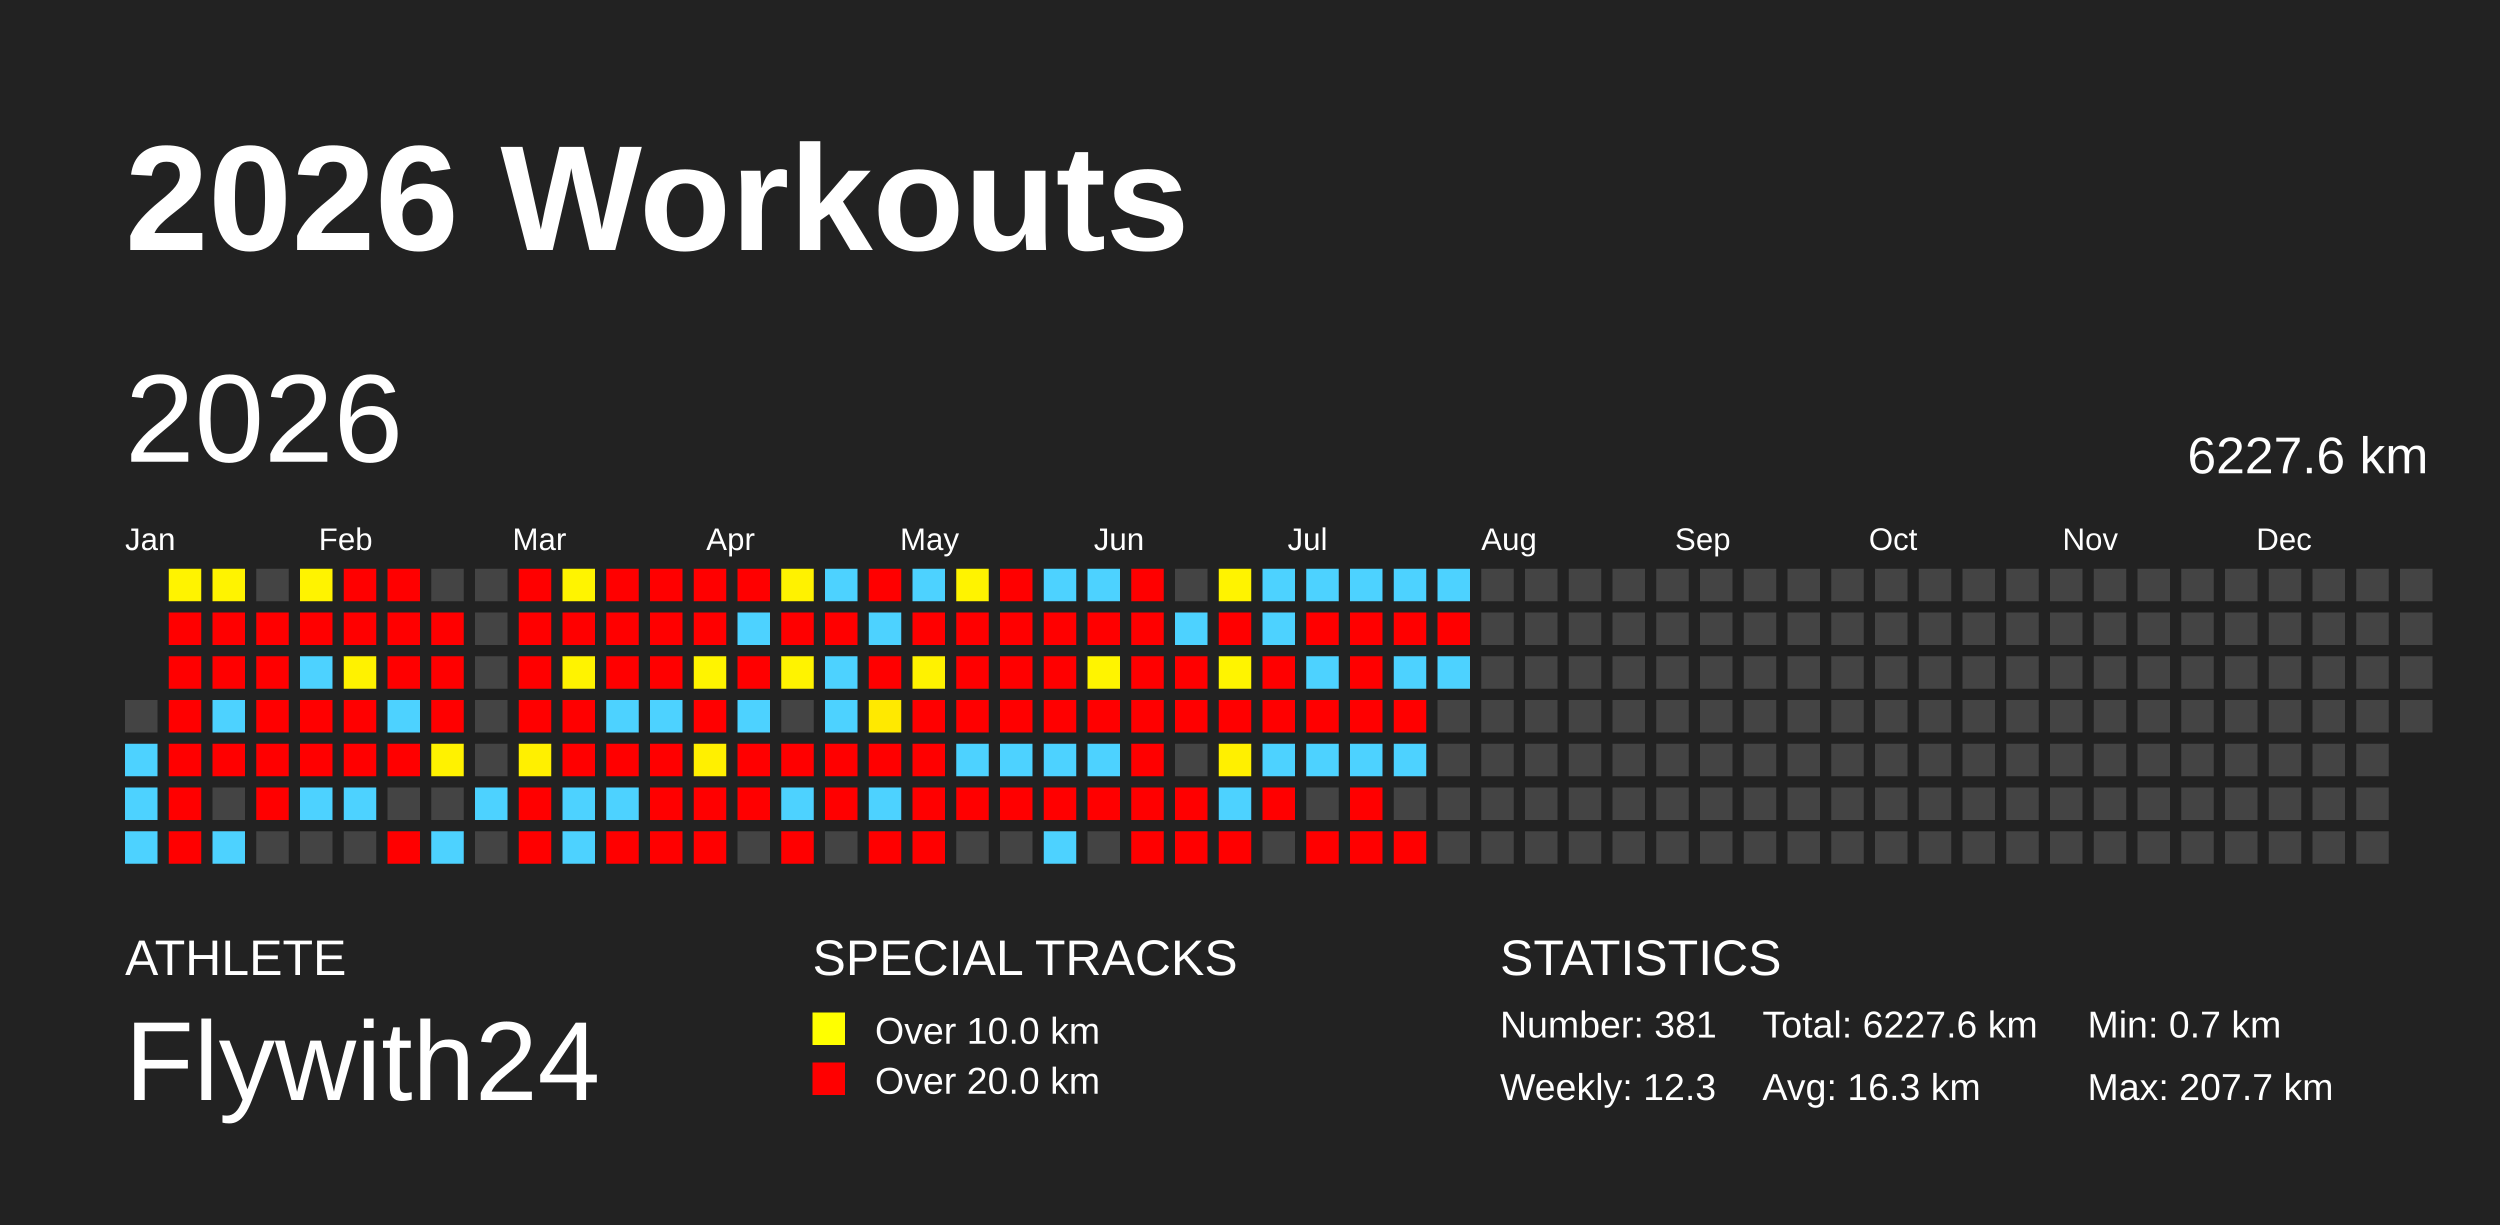
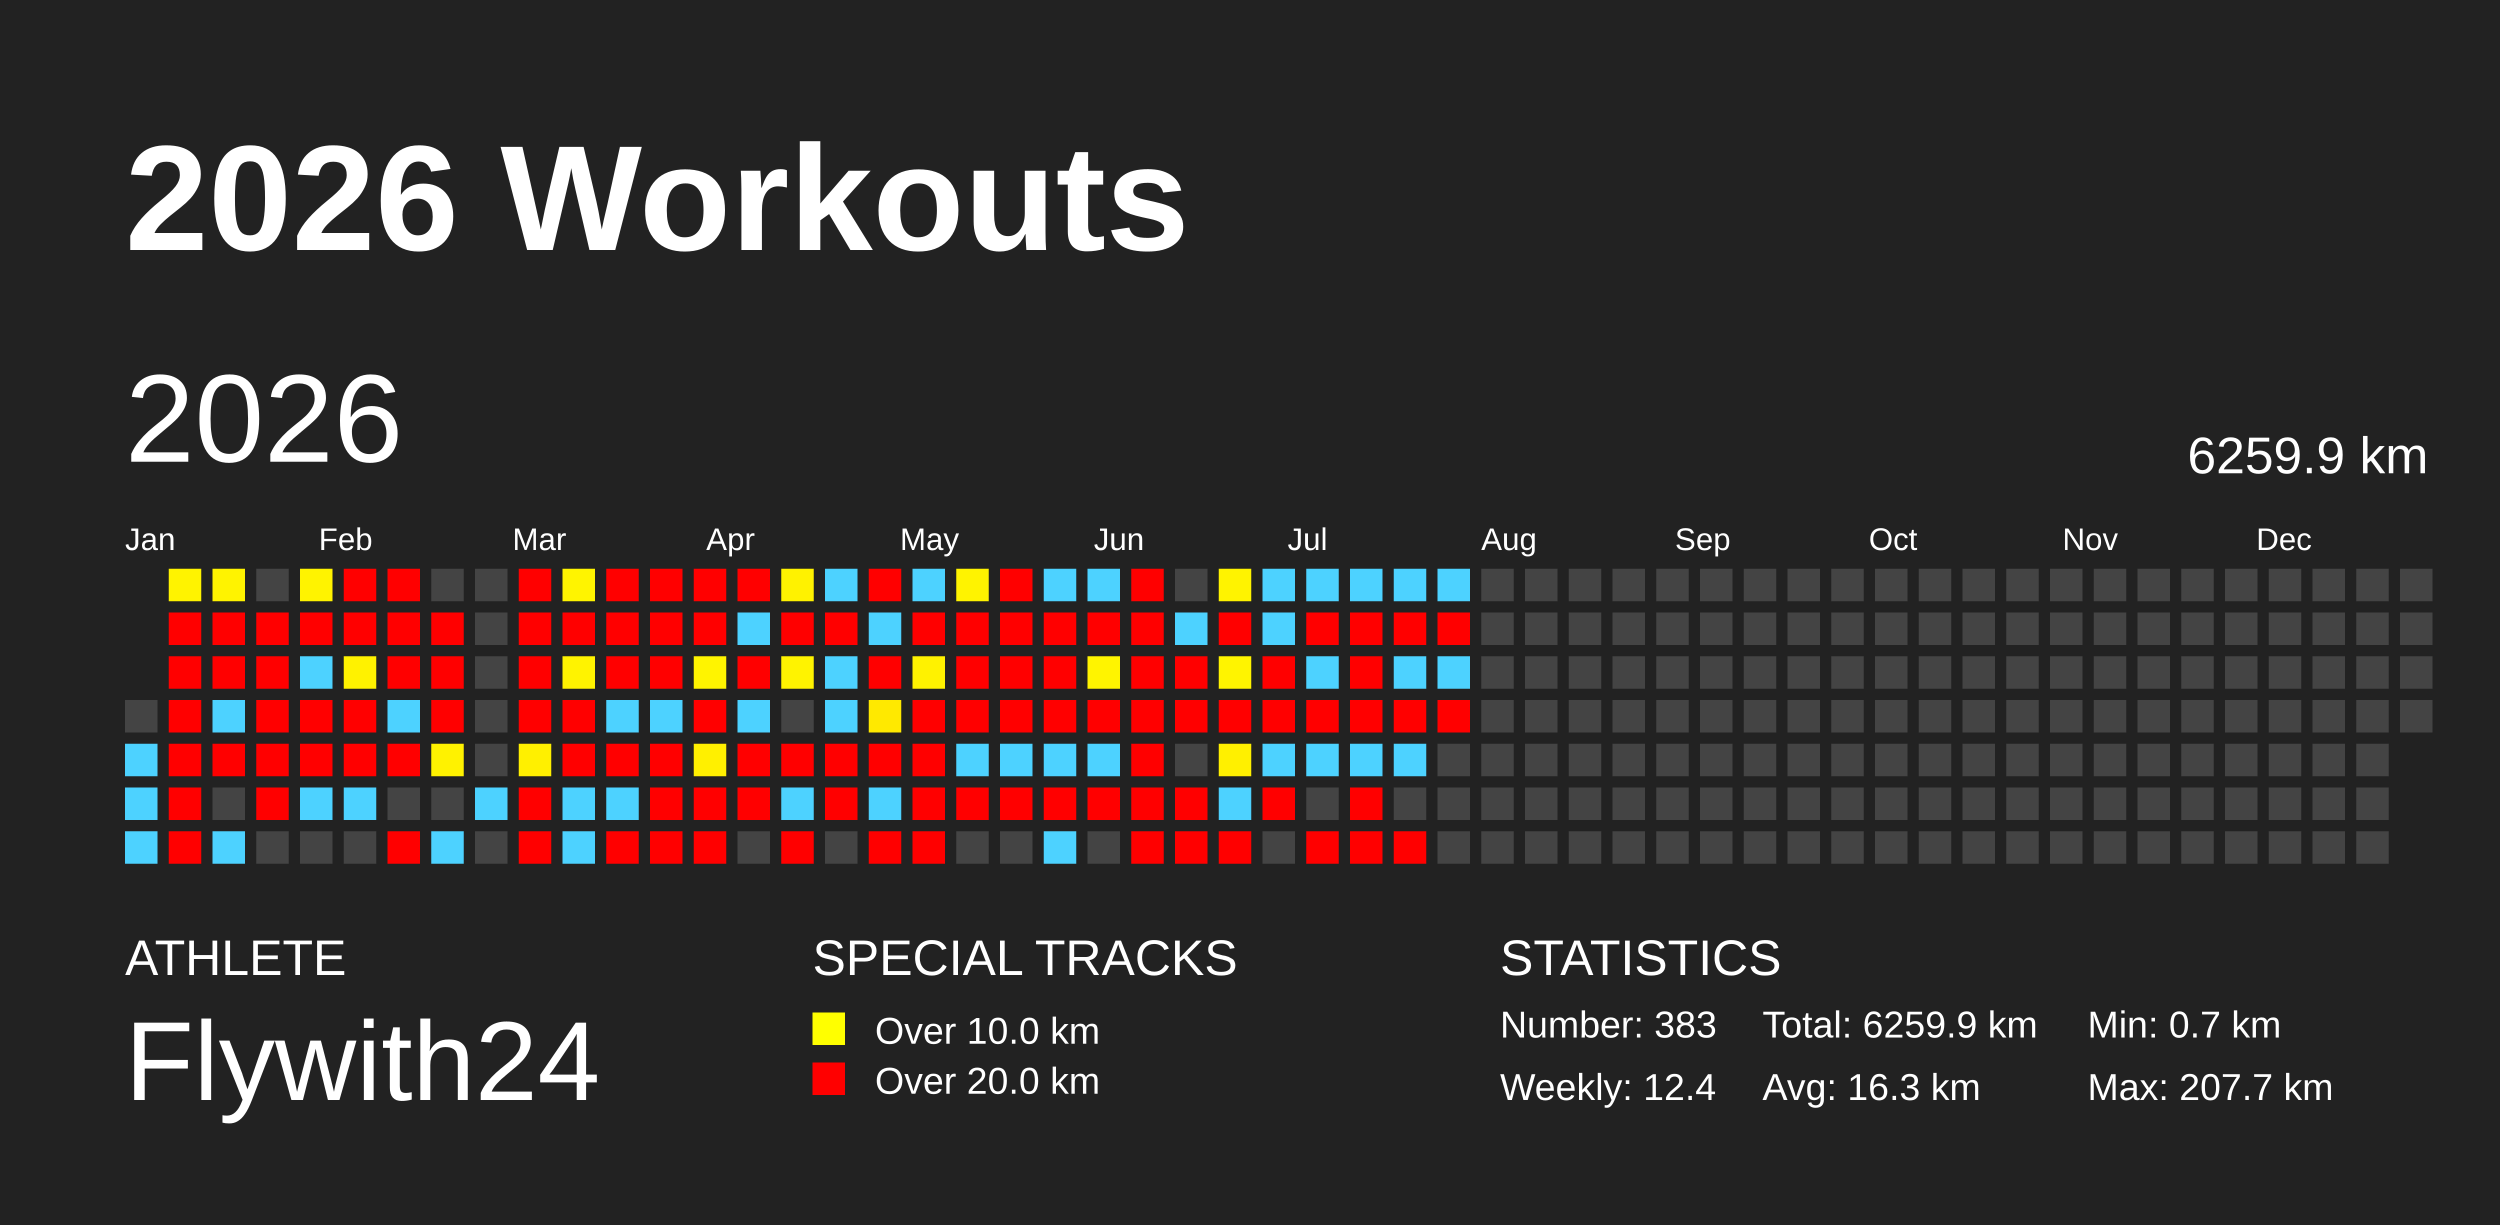
<svg xmlns="http://www.w3.org/2000/svg" baseProfile="full" height="98mm" version="1.1" viewBox="0,0,200,98" width="200mm">
  <defs />
  <rect fill="#222222" height="98" width="200" x="0" y="0" />
  <text fill="#FFFFFF" style="font-size:12px; font-family:Arial; font-weight:bold;" x="10" y="20">2026 Workouts</text>
  <text fill="#FFFFFF" style="font-size:4px; font-family:Arial" x="10" y="78">ATHLETE</text>
  <text fill="#FFFFFF" style="font-size:9px; font-family:Arial" x="10" y="88">Flywith24</text>
  <text fill="#FFFFFF" style="font-size:4px; font-family:Arial" x="65" y="78">SPECIAL TRACKS</text>
  <rect fill="yellow" height="2.6" width="2.6" x="65" y="81" />
  <text fill="#FFFFFF" style="font-size:3px; font-family:Arial" x="70" y="83.5">Over 10.0 km</text>
  <rect fill="red" height="2.6" width="2.6" x="65" y="85" />
  <text fill="#FFFFFF" style="font-size:3px; font-family:Arial" x="70" y="87.5">Over 20.0 km</text>
  <text fill="#FFFFFF" style="font-size:4px; font-family:Arial" x="120" y="78">STATISTICS</text>
-   <text fill="#FFFFFF" style="font-size:3px; font-family:Arial" x="120" y="83">Number: 381</text>
-   <text fill="#FFFFFF" style="font-size:3px; font-family:Arial" x="120" y="88">Weekly: 12.3</text>
-   <text fill="#FFFFFF" style="font-size:3px; font-family:Arial" x="141" y="83">Total: 6227.6 km</text>
+   <text fill="#FFFFFF" style="font-size:3px; font-family:Arial" x="120" y="83">Number: 383</text>
+   <text fill="#FFFFFF" style="font-size:3px; font-family:Arial" x="120" y="88">Weekly: 12.4</text>
+   <text fill="#FFFFFF" style="font-size:3px; font-family:Arial" x="141" y="83">Total: 6259.9 km</text>
  <text fill="#FFFFFF" style="font-size:3px; font-family:Arial" x="141" y="88">Avg: 16.3 km</text>
  <text fill="#FFFFFF" style="font-size:3px; font-family:Arial" x="167" y="83">Min: 0.7 km</text>
  <text fill="#FFFFFF" style="font-size:3px; font-family:Arial" x="167" y="88">Max: 207.7 km</text>
  <text dominant-baseline="hanging" fill="#FFFFFF" style="font-size:10.0px; font-family:Arial;" x="10" y="30">2026</text>
-   <text dominant-baseline="hanging" fill="#FFFFFF" style="font-size:4.125px; font-family:Arial;" x="175" y="35">6227.6 km</text>
+   <text dominant-baseline="hanging" fill="#FFFFFF" style="font-size:4.125px; font-family:Arial;" x="175" y="35">6259.9 km</text>
  <text fill="#FFFFFF" style="font-size:2.5px; font-family:Arial" x="10.0" y="44">Jan</text>
  <text fill="#FFFFFF" style="font-size:2.5px; font-family:Arial" x="25.5" y="44">Feb</text>
  <text fill="#FFFFFF" style="font-size:2.5px; font-family:Arial" x="41.0" y="44">Mar</text>
  <text fill="#FFFFFF" style="font-size:2.5px; font-family:Arial" x="56.5" y="44">Apr</text>
  <text fill="#FFFFFF" style="font-size:2.5px; font-family:Arial" x="72.0" y="44">May</text>
  <text fill="#FFFFFF" style="font-size:2.5px; font-family:Arial" x="87.5" y="44">Jun</text>
  <text fill="#FFFFFF" style="font-size:2.5px; font-family:Arial" x="103.0" y="44">Jul</text>
  <text fill="#FFFFFF" style="font-size:2.5px; font-family:Arial" x="118.5" y="44">Aug</text>
  <text fill="#FFFFFF" style="font-size:2.5px; font-family:Arial" x="134.0" y="44">Sep</text>
  <text fill="#FFFFFF" style="font-size:2.5px; font-family:Arial" x="149.5" y="44">Oct</text>
  <text fill="#FFFFFF" style="font-size:2.5px; font-family:Arial" x="165.0" y="44">Nov</text>
  <text fill="#FFFFFF" style="font-size:2.5px; font-family:Arial" x="180.5" y="44">Dec</text>
  <rect fill="#444444" height="2.6" width="2.6" x="10.0" y="56.0" />
  <rect fill="#4dd2ff" height="2.6" width="2.6" x="10.0" y="59.5" />
  <rect fill="#4dd2ff" height="2.6" width="2.6" x="10.0" y="63.0" />
  <rect fill="#4dd2ff" height="2.6" width="2.6" x="10.0" y="66.5" />
  <rect fill="#fff300" height="2.6" width="2.6" x="13.5" y="45.5" />
  <rect fill="red" height="2.6" width="2.6" x="13.5" y="49.0" />
  <rect fill="red" height="2.6" width="2.6" x="13.5" y="52.5" />
  <rect fill="red" height="2.6" width="2.6" x="13.5" y="56.0" />
  <rect fill="red" height="2.6" width="2.6" x="13.5" y="59.5" />
  <rect fill="red" height="2.6" width="2.6" x="13.5" y="63.0" />
  <rect fill="red" height="2.6" width="2.6" x="13.5" y="66.5" />
  <rect fill="#fff300" height="2.6" width="2.6" x="17.0" y="45.5" />
  <rect fill="red" height="2.6" width="2.6" x="17.0" y="49.0" />
  <rect fill="red" height="2.6" width="2.6" x="17.0" y="52.5" />
  <rect fill="#4dd2ff" height="2.6" width="2.6" x="17.0" y="56.0" />
  <rect fill="red" height="2.6" width="2.6" x="17.0" y="59.5" />
  <rect fill="#444444" height="2.6" width="2.6" x="17.0" y="63.0" />
  <rect fill="#4dd2ff" height="2.6" width="2.6" x="17.0" y="66.5" />
  <rect fill="#444444" height="2.6" width="2.6" x="20.5" y="45.5" />
  <rect fill="red" height="2.6" width="2.6" x="20.5" y="49.0" />
  <rect fill="red" height="2.6" width="2.6" x="20.5" y="52.5" />
  <rect fill="red" height="2.6" width="2.6" x="20.5" y="56.0" />
  <rect fill="red" height="2.6" width="2.6" x="20.5" y="59.5" />
  <rect fill="red" height="2.6" width="2.6" x="20.5" y="63.0" />
  <rect fill="#444444" height="2.6" width="2.6" x="20.5" y="66.5" />
  <rect fill="#fff300" height="2.6" width="2.6" x="24.0" y="45.5" />
  <rect fill="red" height="2.6" width="2.6" x="24.0" y="49.0" />
  <rect fill="#4dd2ff" height="2.6" width="2.6" x="24.0" y="52.5" />
  <rect fill="red" height="2.6" width="2.6" x="24.0" y="56.0" />
  <rect fill="red" height="2.6" width="2.6" x="24.0" y="59.5" />
  <rect fill="#4dd2ff" height="2.6" width="2.6" x="24.0" y="63.0" />
  <rect fill="#444444" height="2.6" width="2.6" x="24.0" y="66.5" />
  <rect fill="red" height="2.6" width="2.6" x="27.5" y="45.5" />
  <rect fill="red" height="2.6" width="2.6" x="27.5" y="49.0" />
  <rect fill="#fff200" height="2.6" width="2.6" x="27.5" y="52.5" />
  <rect fill="red" height="2.6" width="2.6" x="27.5" y="56.0" />
  <rect fill="red" height="2.6" width="2.6" x="27.5" y="59.5" />
  <rect fill="#4dd2ff" height="2.6" width="2.6" x="27.5" y="63.0" />
  <rect fill="#444444" height="2.6" width="2.6" x="27.5" y="66.5" />
  <rect fill="red" height="2.6" width="2.6" x="31.0" y="45.5" />
  <rect fill="red" height="2.6" width="2.6" x="31.0" y="49.0" />
  <rect fill="red" height="2.6" width="2.6" x="31.0" y="52.5" />
  <rect fill="#4dd2ff" height="2.6" width="2.6" x="31.0" y="56.0" />
  <rect fill="red" height="2.6" width="2.6" x="31.0" y="59.5" />
  <rect fill="#444444" height="2.6" width="2.6" x="31.0" y="63.0" />
  <rect fill="red" height="2.6" width="2.6" x="31.0" y="66.5" />
  <rect fill="#444444" height="2.6" width="2.6" x="34.5" y="45.5" />
  <rect fill="red" height="2.6" width="2.6" x="34.5" y="49.0" />
  <rect fill="red" height="2.6" width="2.6" x="34.5" y="52.5" />
  <rect fill="red" height="2.6" width="2.6" x="34.5" y="56.0" />
  <rect fill="#fff200" height="2.6" width="2.6" x="34.5" y="59.5" />
  <rect fill="#444444" height="2.6" width="2.6" x="34.5" y="63.0" />
  <rect fill="#4dd2ff" height="2.6" width="2.6" x="34.5" y="66.5" />
  <rect fill="#444444" height="2.6" width="2.6" x="38.0" y="45.5" />
  <rect fill="#444444" height="2.6" width="2.6" x="38.0" y="49.0" />
  <rect fill="#444444" height="2.6" width="2.6" x="38.0" y="52.5" />
  <rect fill="#444444" height="2.6" width="2.6" x="38.0" y="56.0" />
  <rect fill="#444444" height="2.6" width="2.6" x="38.0" y="59.5" />
  <rect fill="#4dd2ff" height="2.6" width="2.6" x="38.0" y="63.0" />
  <rect fill="#444444" height="2.6" width="2.6" x="38.0" y="66.5" />
  <rect fill="red" height="2.6" width="2.6" x="41.5" y="45.5" />
  <rect fill="red" height="2.6" width="2.6" x="41.5" y="49.0" />
  <rect fill="red" height="2.6" width="2.6" x="41.5" y="52.5" />
  <rect fill="red" height="2.6" width="2.6" x="41.5" y="56.0" />
  <rect fill="#fff000" height="2.6" width="2.6" x="41.5" y="59.5" />
  <rect fill="red" height="2.6" width="2.6" x="41.5" y="63.0" />
  <rect fill="red" height="2.6" width="2.6" x="41.5" y="66.5" />
  <rect fill="#fff400" height="2.6" width="2.6" x="45.0" y="45.5" />
  <rect fill="red" height="2.6" width="2.6" x="45.0" y="49.0" />
  <rect fill="#fff300" height="2.6" width="2.6" x="45.0" y="52.5" />
  <rect fill="red" height="2.6" width="2.6" x="45.0" y="56.0" />
  <rect fill="red" height="2.6" width="2.6" x="45.0" y="59.5" />
  <rect fill="#4dd2ff" height="2.6" width="2.6" x="45.0" y="63.0" />
  <rect fill="#4dd2ff" height="2.6" width="2.6" x="45.0" y="66.5" />
  <rect fill="red" height="2.6" width="2.6" x="48.5" y="45.5" />
  <rect fill="red" height="2.6" width="2.6" x="48.5" y="49.0" />
  <rect fill="red" height="2.6" width="2.6" x="48.5" y="52.5" />
  <rect fill="#4dd2ff" height="2.6" width="2.6" x="48.5" y="56.0" />
  <rect fill="red" height="2.6" width="2.6" x="48.5" y="59.5" />
  <rect fill="#4dd2ff" height="2.6" width="2.6" x="48.5" y="63.0" />
  <rect fill="red" height="2.6" width="2.6" x="48.5" y="66.5" />
  <rect fill="red" height="2.6" width="2.6" x="52.0" y="45.5" />
  <rect fill="red" height="2.6" width="2.6" x="52.0" y="49.0" />
  <rect fill="red" height="2.6" width="2.6" x="52.0" y="52.5" />
  <rect fill="#4dd2ff" height="2.6" width="2.6" x="52.0" y="56.0" />
  <rect fill="red" height="2.6" width="2.6" x="52.0" y="59.5" />
  <rect fill="red" height="2.6" width="2.6" x="52.0" y="63.0" />
  <rect fill="red" height="2.6" width="2.6" x="52.0" y="66.5" />
  <rect fill="red" height="2.6" width="2.6" x="55.5" y="45.5" />
  <rect fill="red" height="2.6" width="2.6" x="55.5" y="49.0" />
  <rect fill="#fff400" height="2.6" width="2.6" x="55.5" y="52.5" />
  <rect fill="red" height="2.6" width="2.6" x="55.5" y="56.0" />
  <rect fill="#fff000" height="2.6" width="2.6" x="55.5" y="59.5" />
  <rect fill="red" height="2.6" width="2.6" x="55.5" y="63.0" />
  <rect fill="red" height="2.6" width="2.6" x="55.5" y="66.5" />
  <rect fill="red" height="2.6" width="2.6" x="59.0" y="45.5" />
  <rect fill="#4dd2ff" height="2.6" width="2.6" x="59.0" y="49.0" />
  <rect fill="red" height="2.6" width="2.6" x="59.0" y="52.5" />
  <rect fill="#4dd2ff" height="2.6" width="2.6" x="59.0" y="56.0" />
  <rect fill="red" height="2.6" width="2.6" x="59.0" y="59.5" />
  <rect fill="red" height="2.6" width="2.6" x="59.0" y="63.0" />
  <rect fill="#444444" height="2.6" width="2.6" x="59.0" y="66.5" />
  <rect fill="#fff200" height="2.6" width="2.6" x="62.5" y="45.5" />
  <rect fill="red" height="2.6" width="2.6" x="62.5" y="49.0" />
  <rect fill="#fff300" height="2.6" width="2.6" x="62.5" y="52.5" />
  <rect fill="#444444" height="2.6" width="2.6" x="62.5" y="56.0" />
  <rect fill="red" height="2.6" width="2.6" x="62.5" y="59.5" />
  <rect fill="#4dd2ff" height="2.6" width="2.6" x="62.5" y="63.0" />
  <rect fill="red" height="2.6" width="2.6" x="62.5" y="66.5" />
  <rect fill="#4dd2ff" height="2.6" width="2.6" x="66.0" y="45.5" />
  <rect fill="red" height="2.6" width="2.6" x="66.0" y="49.0" />
  <rect fill="#4dd2ff" height="2.6" width="2.6" x="66.0" y="52.5" />
  <rect fill="#4dd2ff" height="2.6" width="2.6" x="66.0" y="56.0" />
  <rect fill="red" height="2.6" width="2.6" x="66.0" y="59.5" />
  <rect fill="red" height="2.6" width="2.6" x="66.0" y="63.0" />
  <rect fill="#444444" height="2.6" width="2.6" x="66.0" y="66.5" />
  <rect fill="red" height="2.6" width="2.6" x="69.5" y="45.5" />
  <rect fill="#4dd2ff" height="2.6" width="2.6" x="69.5" y="49.0" />
  <rect fill="red" height="2.6" width="2.6" x="69.5" y="52.5" />
  <rect fill="#ffe900" height="2.6" width="2.6" x="69.5" y="56.0" />
  <rect fill="red" height="2.6" width="2.6" x="69.5" y="59.5" />
  <rect fill="#4dd2ff" height="2.6" width="2.6" x="69.5" y="63.0" />
  <rect fill="red" height="2.6" width="2.6" x="69.5" y="66.5" />
  <rect fill="#4dd2ff" height="2.6" width="2.6" x="73.0" y="45.5" />
  <rect fill="red" height="2.6" width="2.6" x="73.0" y="49.0" />
  <rect fill="#fff200" height="2.6" width="2.6" x="73.0" y="52.5" />
  <rect fill="red" height="2.6" width="2.6" x="73.0" y="56.0" />
  <rect fill="red" height="2.6" width="2.6" x="73.0" y="59.5" />
  <rect fill="red" height="2.6" width="2.6" x="73.0" y="63.0" />
  <rect fill="red" height="2.6" width="2.6" x="73.0" y="66.5" />
  <rect fill="#fff300" height="2.6" width="2.6" x="76.5" y="45.5" />
  <rect fill="red" height="2.6" width="2.6" x="76.5" y="49.0" />
  <rect fill="red" height="2.6" width="2.6" x="76.5" y="52.5" />
  <rect fill="red" height="2.6" width="2.6" x="76.5" y="56.0" />
  <rect fill="#4dd2ff" height="2.6" width="2.6" x="76.5" y="59.5" />
  <rect fill="red" height="2.6" width="2.6" x="76.5" y="63.0" />
  <rect fill="#444444" height="2.6" width="2.6" x="76.5" y="66.5" />
  <rect fill="red" height="2.6" width="2.6" x="80.0" y="45.5" />
  <rect fill="red" height="2.6" width="2.6" x="80.0" y="49.0" />
  <rect fill="red" height="2.6" width="2.6" x="80.0" y="52.5" />
  <rect fill="red" height="2.6" width="2.6" x="80.0" y="56.0" />
  <rect fill="#4dd2ff" height="2.6" width="2.6" x="80.0" y="59.5" />
  <rect fill="red" height="2.6" width="2.6" x="80.0" y="63.0" />
  <rect fill="#444444" height="2.6" width="2.6" x="80.0" y="66.5" />
  <rect fill="#4dd2ff" height="2.6" width="2.6" x="83.5" y="45.5" />
  <rect fill="red" height="2.6" width="2.6" x="83.5" y="49.0" />
  <rect fill="red" height="2.6" width="2.6" x="83.5" y="52.5" />
  <rect fill="red" height="2.6" width="2.6" x="83.5" y="56.0" />
  <rect fill="#4dd2ff" height="2.6" width="2.6" x="83.5" y="59.5" />
  <rect fill="red" height="2.6" width="2.6" x="83.5" y="63.0" />
  <rect fill="#4dd2ff" height="2.6" width="2.6" x="83.5" y="66.5" />
  <rect fill="#4dd2ff" height="2.6" width="2.6" x="87.0" y="45.5" />
  <rect fill="red" height="2.6" width="2.6" x="87.0" y="49.0" />
  <rect fill="#fff400" height="2.6" width="2.6" x="87.0" y="52.5" />
  <rect fill="red" height="2.6" width="2.6" x="87.0" y="56.0" />
  <rect fill="#4dd2ff" height="2.6" width="2.6" x="87.0" y="59.5" />
  <rect fill="red" height="2.6" width="2.6" x="87.0" y="63.0" />
  <rect fill="#444444" height="2.6" width="2.6" x="87.0" y="66.5" />
  <rect fill="red" height="2.6" width="2.6" x="90.5" y="45.5" />
  <rect fill="red" height="2.6" width="2.6" x="90.5" y="49.0" />
  <rect fill="red" height="2.6" width="2.6" x="90.5" y="52.5" />
  <rect fill="red" height="2.6" width="2.6" x="90.5" y="56.0" />
  <rect fill="red" height="2.6" width="2.6" x="90.5" y="59.5" />
  <rect fill="red" height="2.6" width="2.6" x="90.5" y="63.0" />
  <rect fill="red" height="2.6" width="2.6" x="90.5" y="66.5" />
  <rect fill="#444444" height="2.6" width="2.6" x="94.0" y="45.5" />
  <rect fill="#4dd2ff" height="2.6" width="2.6" x="94.0" y="49.0" />
  <rect fill="red" height="2.6" width="2.6" x="94.0" y="52.5" />
  <rect fill="red" height="2.6" width="2.6" x="94.0" y="56.0" />
  <rect fill="#444444" height="2.6" width="2.6" x="94.0" y="59.5" />
  <rect fill="red" height="2.6" width="2.6" x="94.0" y="63.0" />
  <rect fill="red" height="2.6" width="2.6" x="94.0" y="66.5" />
  <rect fill="#fff300" height="2.6" width="2.6" x="97.5" y="45.5" />
  <rect fill="red" height="2.6" width="2.6" x="97.5" y="49.0" />
  <rect fill="#fff400" height="2.6" width="2.6" x="97.5" y="52.5" />
  <rect fill="red" height="2.6" width="2.6" x="97.5" y="56.0" />
  <rect fill="#fff000" height="2.6" width="2.6" x="97.5" y="59.5" />
  <rect fill="#4dd2ff" height="2.6" width="2.6" x="97.5" y="63.0" />
  <rect fill="red" height="2.6" width="2.6" x="97.5" y="66.5" />
  <rect fill="#4dd2ff" height="2.6" width="2.6" x="101.0" y="45.5" />
  <rect fill="#4dd2ff" height="2.6" width="2.6" x="101.0" y="49.0" />
  <rect fill="red" height="2.6" width="2.6" x="101.0" y="52.5" />
  <rect fill="red" height="2.6" width="2.6" x="101.0" y="56.0" />
  <rect fill="#4dd2ff" height="2.6" width="2.6" x="101.0" y="59.5" />
  <rect fill="red" height="2.6" width="2.6" x="101.0" y="63.0" />
  <rect fill="#444444" height="2.6" width="2.6" x="101.0" y="66.5" />
  <rect fill="#4dd2ff" height="2.6" width="2.6" x="104.5" y="45.5" />
  <rect fill="red" height="2.6" width="2.6" x="104.5" y="49.0" />
  <rect fill="#4dd2ff" height="2.6" width="2.6" x="104.5" y="52.5" />
  <rect fill="red" height="2.6" width="2.6" x="104.5" y="56.0" />
  <rect fill="#4dd2ff" height="2.6" width="2.6" x="104.5" y="59.5" />
  <rect fill="#444444" height="2.6" width="2.6" x="104.5" y="63.0" />
  <rect fill="red" height="2.6" width="2.6" x="104.5" y="66.5" />
  <rect fill="#4dd2ff" height="2.6" width="2.6" x="108.0" y="45.5" />
  <rect fill="red" height="2.6" width="2.6" x="108.0" y="49.0" />
  <rect fill="red" height="2.6" width="2.6" x="108.0" y="52.5" />
  <rect fill="red" height="2.6" width="2.6" x="108.0" y="56.0" />
  <rect fill="#4dd2ff" height="2.6" width="2.6" x="108.0" y="59.5" />
  <rect fill="red" height="2.6" width="2.6" x="108.0" y="63.0" />
  <rect fill="red" height="2.6" width="2.6" x="108.0" y="66.5" />
  <rect fill="#4dd2ff" height="2.6" width="2.6" x="111.5" y="45.5" />
  <rect fill="red" height="2.6" width="2.6" x="111.5" y="49.0" />
  <rect fill="#4dd2ff" height="2.6" width="2.6" x="111.5" y="52.5" />
  <rect fill="red" height="2.6" width="2.6" x="111.5" y="56.0" />
  <rect fill="#4dd2ff" height="2.6" width="2.6" x="111.5" y="59.5" />
  <rect fill="#444444" height="2.6" width="2.6" x="111.5" y="63.0" />
  <rect fill="red" height="2.6" width="2.6" x="111.5" y="66.5" />
  <rect fill="#4dd2ff" height="2.6" width="2.6" x="115.0" y="45.5" />
  <rect fill="red" height="2.6" width="2.6" x="115.0" y="49.0" />
  <rect fill="#4dd2ff" height="2.6" width="2.6" x="115.0" y="52.5" />
-   <rect fill="#444444" height="2.6" width="2.6" x="115.0" y="56.0" />
+   <rect fill="red" height="2.6" width="2.6" x="115.0" y="56.0" />
  <rect fill="#444444" height="2.6" width="2.6" x="115.0" y="59.5" />
  <rect fill="#444444" height="2.6" width="2.6" x="115.0" y="63.0" />
  <rect fill="#444444" height="2.6" width="2.6" x="115.0" y="66.5" />
  <rect fill="#444444" height="2.6" width="2.6" x="118.5" y="45.5" />
  <rect fill="#444444" height="2.6" width="2.6" x="118.5" y="49.0" />
  <rect fill="#444444" height="2.6" width="2.6" x="118.5" y="52.5" />
  <rect fill="#444444" height="2.6" width="2.6" x="118.5" y="56.0" />
  <rect fill="#444444" height="2.6" width="2.6" x="118.5" y="59.5" />
  <rect fill="#444444" height="2.6" width="2.6" x="118.5" y="63.0" />
  <rect fill="#444444" height="2.6" width="2.6" x="118.5" y="66.5" />
  <rect fill="#444444" height="2.6" width="2.6" x="122.0" y="45.5" />
  <rect fill="#444444" height="2.6" width="2.6" x="122.0" y="49.0" />
  <rect fill="#444444" height="2.6" width="2.6" x="122.0" y="52.5" />
  <rect fill="#444444" height="2.6" width="2.6" x="122.0" y="56.0" />
  <rect fill="#444444" height="2.6" width="2.6" x="122.0" y="59.5" />
  <rect fill="#444444" height="2.6" width="2.6" x="122.0" y="63.0" />
  <rect fill="#444444" height="2.6" width="2.6" x="122.0" y="66.5" />
  <rect fill="#444444" height="2.6" width="2.6" x="125.5" y="45.5" />
  <rect fill="#444444" height="2.6" width="2.6" x="125.5" y="49.0" />
  <rect fill="#444444" height="2.6" width="2.6" x="125.5" y="52.5" />
  <rect fill="#444444" height="2.6" width="2.6" x="125.5" y="56.0" />
  <rect fill="#444444" height="2.6" width="2.6" x="125.5" y="59.5" />
  <rect fill="#444444" height="2.6" width="2.6" x="125.5" y="63.0" />
  <rect fill="#444444" height="2.6" width="2.6" x="125.5" y="66.5" />
  <rect fill="#444444" height="2.6" width="2.6" x="129.0" y="45.5" />
  <rect fill="#444444" height="2.6" width="2.6" x="129.0" y="49.0" />
  <rect fill="#444444" height="2.6" width="2.6" x="129.0" y="52.5" />
  <rect fill="#444444" height="2.6" width="2.6" x="129.0" y="56.0" />
  <rect fill="#444444" height="2.6" width="2.6" x="129.0" y="59.5" />
  <rect fill="#444444" height="2.6" width="2.6" x="129.0" y="63.0" />
  <rect fill="#444444" height="2.6" width="2.6" x="129.0" y="66.5" />
  <rect fill="#444444" height="2.6" width="2.6" x="132.5" y="45.5" />
  <rect fill="#444444" height="2.6" width="2.6" x="132.5" y="49.0" />
  <rect fill="#444444" height="2.6" width="2.6" x="132.5" y="52.5" />
  <rect fill="#444444" height="2.6" width="2.6" x="132.5" y="56.0" />
  <rect fill="#444444" height="2.6" width="2.6" x="132.5" y="59.5" />
  <rect fill="#444444" height="2.6" width="2.6" x="132.5" y="63.0" />
  <rect fill="#444444" height="2.6" width="2.6" x="132.5" y="66.5" />
  <rect fill="#444444" height="2.6" width="2.6" x="136.0" y="45.5" />
  <rect fill="#444444" height="2.6" width="2.6" x="136.0" y="49.0" />
  <rect fill="#444444" height="2.6" width="2.6" x="136.0" y="52.5" />
  <rect fill="#444444" height="2.6" width="2.6" x="136.0" y="56.0" />
  <rect fill="#444444" height="2.6" width="2.6" x="136.0" y="59.5" />
  <rect fill="#444444" height="2.6" width="2.6" x="136.0" y="63.0" />
  <rect fill="#444444" height="2.6" width="2.6" x="136.0" y="66.5" />
  <rect fill="#444444" height="2.6" width="2.6" x="139.5" y="45.5" />
  <rect fill="#444444" height="2.6" width="2.6" x="139.5" y="49.0" />
  <rect fill="#444444" height="2.6" width="2.6" x="139.5" y="52.5" />
  <rect fill="#444444" height="2.6" width="2.6" x="139.5" y="56.0" />
  <rect fill="#444444" height="2.6" width="2.6" x="139.5" y="59.5" />
  <rect fill="#444444" height="2.6" width="2.6" x="139.5" y="63.0" />
  <rect fill="#444444" height="2.6" width="2.6" x="139.5" y="66.5" />
  <rect fill="#444444" height="2.6" width="2.6" x="143.0" y="45.5" />
  <rect fill="#444444" height="2.6" width="2.6" x="143.0" y="49.0" />
  <rect fill="#444444" height="2.6" width="2.6" x="143.0" y="52.5" />
  <rect fill="#444444" height="2.6" width="2.6" x="143.0" y="56.0" />
  <rect fill="#444444" height="2.6" width="2.6" x="143.0" y="59.5" />
  <rect fill="#444444" height="2.6" width="2.6" x="143.0" y="63.0" />
  <rect fill="#444444" height="2.6" width="2.6" x="143.0" y="66.5" />
  <rect fill="#444444" height="2.6" width="2.6" x="146.5" y="45.5" />
  <rect fill="#444444" height="2.6" width="2.6" x="146.5" y="49.0" />
  <rect fill="#444444" height="2.6" width="2.6" x="146.5" y="52.5" />
  <rect fill="#444444" height="2.6" width="2.6" x="146.5" y="56.0" />
  <rect fill="#444444" height="2.6" width="2.6" x="146.5" y="59.5" />
  <rect fill="#444444" height="2.6" width="2.6" x="146.5" y="63.0" />
  <rect fill="#444444" height="2.6" width="2.6" x="146.5" y="66.5" />
  <rect fill="#444444" height="2.6" width="2.6" x="150.0" y="45.5" />
  <rect fill="#444444" height="2.6" width="2.6" x="150.0" y="49.0" />
  <rect fill="#444444" height="2.6" width="2.6" x="150.0" y="52.5" />
  <rect fill="#444444" height="2.6" width="2.6" x="150.0" y="56.0" />
  <rect fill="#444444" height="2.6" width="2.6" x="150.0" y="59.5" />
  <rect fill="#444444" height="2.6" width="2.6" x="150.0" y="63.0" />
  <rect fill="#444444" height="2.6" width="2.6" x="150.0" y="66.5" />
  <rect fill="#444444" height="2.6" width="2.6" x="153.5" y="45.5" />
  <rect fill="#444444" height="2.6" width="2.6" x="153.5" y="49.0" />
  <rect fill="#444444" height="2.6" width="2.6" x="153.5" y="52.5" />
  <rect fill="#444444" height="2.6" width="2.6" x="153.5" y="56.0" />
  <rect fill="#444444" height="2.6" width="2.6" x="153.5" y="59.5" />
  <rect fill="#444444" height="2.6" width="2.6" x="153.5" y="63.0" />
  <rect fill="#444444" height="2.6" width="2.6" x="153.5" y="66.5" />
  <rect fill="#444444" height="2.6" width="2.6" x="157.0" y="45.5" />
  <rect fill="#444444" height="2.6" width="2.6" x="157.0" y="49.0" />
  <rect fill="#444444" height="2.6" width="2.6" x="157.0" y="52.5" />
  <rect fill="#444444" height="2.6" width="2.6" x="157.0" y="56.0" />
  <rect fill="#444444" height="2.6" width="2.6" x="157.0" y="59.5" />
  <rect fill="#444444" height="2.6" width="2.6" x="157.0" y="63.0" />
  <rect fill="#444444" height="2.6" width="2.6" x="157.0" y="66.5" />
  <rect fill="#444444" height="2.6" width="2.6" x="160.5" y="45.5" />
  <rect fill="#444444" height="2.6" width="2.6" x="160.5" y="49.0" />
  <rect fill="#444444" height="2.6" width="2.6" x="160.5" y="52.5" />
  <rect fill="#444444" height="2.6" width="2.6" x="160.5" y="56.0" />
  <rect fill="#444444" height="2.6" width="2.6" x="160.5" y="59.5" />
  <rect fill="#444444" height="2.6" width="2.6" x="160.5" y="63.0" />
  <rect fill="#444444" height="2.6" width="2.6" x="160.5" y="66.5" />
  <rect fill="#444444" height="2.6" width="2.6" x="164.0" y="45.5" />
  <rect fill="#444444" height="2.6" width="2.6" x="164.0" y="49.0" />
  <rect fill="#444444" height="2.6" width="2.6" x="164.0" y="52.5" />
  <rect fill="#444444" height="2.6" width="2.6" x="164.0" y="56.0" />
  <rect fill="#444444" height="2.6" width="2.6" x="164.0" y="59.5" />
  <rect fill="#444444" height="2.6" width="2.6" x="164.0" y="63.0" />
  <rect fill="#444444" height="2.6" width="2.6" x="164.0" y="66.5" />
  <rect fill="#444444" height="2.6" width="2.6" x="167.5" y="45.5" />
  <rect fill="#444444" height="2.6" width="2.6" x="167.5" y="49.0" />
  <rect fill="#444444" height="2.6" width="2.6" x="167.5" y="52.5" />
  <rect fill="#444444" height="2.6" width="2.6" x="167.5" y="56.0" />
  <rect fill="#444444" height="2.6" width="2.6" x="167.5" y="59.5" />
  <rect fill="#444444" height="2.6" width="2.6" x="167.5" y="63.0" />
  <rect fill="#444444" height="2.6" width="2.6" x="167.5" y="66.5" />
  <rect fill="#444444" height="2.6" width="2.6" x="171.0" y="45.5" />
  <rect fill="#444444" height="2.6" width="2.6" x="171.0" y="49.0" />
  <rect fill="#444444" height="2.6" width="2.6" x="171.0" y="52.5" />
  <rect fill="#444444" height="2.6" width="2.6" x="171.0" y="56.0" />
  <rect fill="#444444" height="2.6" width="2.6" x="171.0" y="59.5" />
  <rect fill="#444444" height="2.6" width="2.6" x="171.0" y="63.0" />
  <rect fill="#444444" height="2.6" width="2.6" x="171.0" y="66.5" />
  <rect fill="#444444" height="2.6" width="2.6" x="174.5" y="45.5" />
  <rect fill="#444444" height="2.6" width="2.6" x="174.5" y="49.0" />
  <rect fill="#444444" height="2.6" width="2.6" x="174.5" y="52.5" />
  <rect fill="#444444" height="2.6" width="2.6" x="174.5" y="56.0" />
  <rect fill="#444444" height="2.6" width="2.6" x="174.5" y="59.5" />
  <rect fill="#444444" height="2.6" width="2.6" x="174.5" y="63.0" />
  <rect fill="#444444" height="2.6" width="2.6" x="174.5" y="66.5" />
  <rect fill="#444444" height="2.6" width="2.6" x="178.0" y="45.5" />
  <rect fill="#444444" height="2.6" width="2.6" x="178.0" y="49.0" />
  <rect fill="#444444" height="2.6" width="2.6" x="178.0" y="52.5" />
  <rect fill="#444444" height="2.6" width="2.6" x="178.0" y="56.0" />
  <rect fill="#444444" height="2.6" width="2.6" x="178.0" y="59.5" />
  <rect fill="#444444" height="2.6" width="2.6" x="178.0" y="63.0" />
  <rect fill="#444444" height="2.6" width="2.6" x="178.0" y="66.5" />
  <rect fill="#444444" height="2.6" width="2.6" x="181.5" y="45.5" />
  <rect fill="#444444" height="2.6" width="2.6" x="181.5" y="49.0" />
  <rect fill="#444444" height="2.6" width="2.6" x="181.5" y="52.5" />
  <rect fill="#444444" height="2.6" width="2.6" x="181.5" y="56.0" />
  <rect fill="#444444" height="2.6" width="2.6" x="181.5" y="59.5" />
  <rect fill="#444444" height="2.6" width="2.6" x="181.5" y="63.0" />
  <rect fill="#444444" height="2.6" width="2.6" x="181.5" y="66.5" />
  <rect fill="#444444" height="2.6" width="2.6" x="185.0" y="45.5" />
  <rect fill="#444444" height="2.6" width="2.6" x="185.0" y="49.0" />
  <rect fill="#444444" height="2.6" width="2.6" x="185.0" y="52.5" />
  <rect fill="#444444" height="2.6" width="2.6" x="185.0" y="56.0" />
  <rect fill="#444444" height="2.6" width="2.6" x="185.0" y="59.5" />
  <rect fill="#444444" height="2.6" width="2.6" x="185.0" y="63.0" />
  <rect fill="#444444" height="2.6" width="2.6" x="185.0" y="66.5" />
  <rect fill="#444444" height="2.6" width="2.6" x="188.5" y="45.5" />
  <rect fill="#444444" height="2.6" width="2.6" x="188.5" y="49.0" />
  <rect fill="#444444" height="2.6" width="2.6" x="188.5" y="52.5" />
  <rect fill="#444444" height="2.6" width="2.6" x="188.5" y="56.0" />
  <rect fill="#444444" height="2.6" width="2.6" x="188.5" y="59.5" />
  <rect fill="#444444" height="2.6" width="2.6" x="188.5" y="63.0" />
  <rect fill="#444444" height="2.6" width="2.6" x="188.5" y="66.5" />
  <rect fill="#444444" height="2.6" width="2.6" x="192.0" y="45.5" />
  <rect fill="#444444" height="2.6" width="2.6" x="192.0" y="49.0" />
  <rect fill="#444444" height="2.6" width="2.6" x="192.0" y="52.5" />
  <rect fill="#444444" height="2.6" width="2.6" x="192.0" y="56.0" />
</svg>
